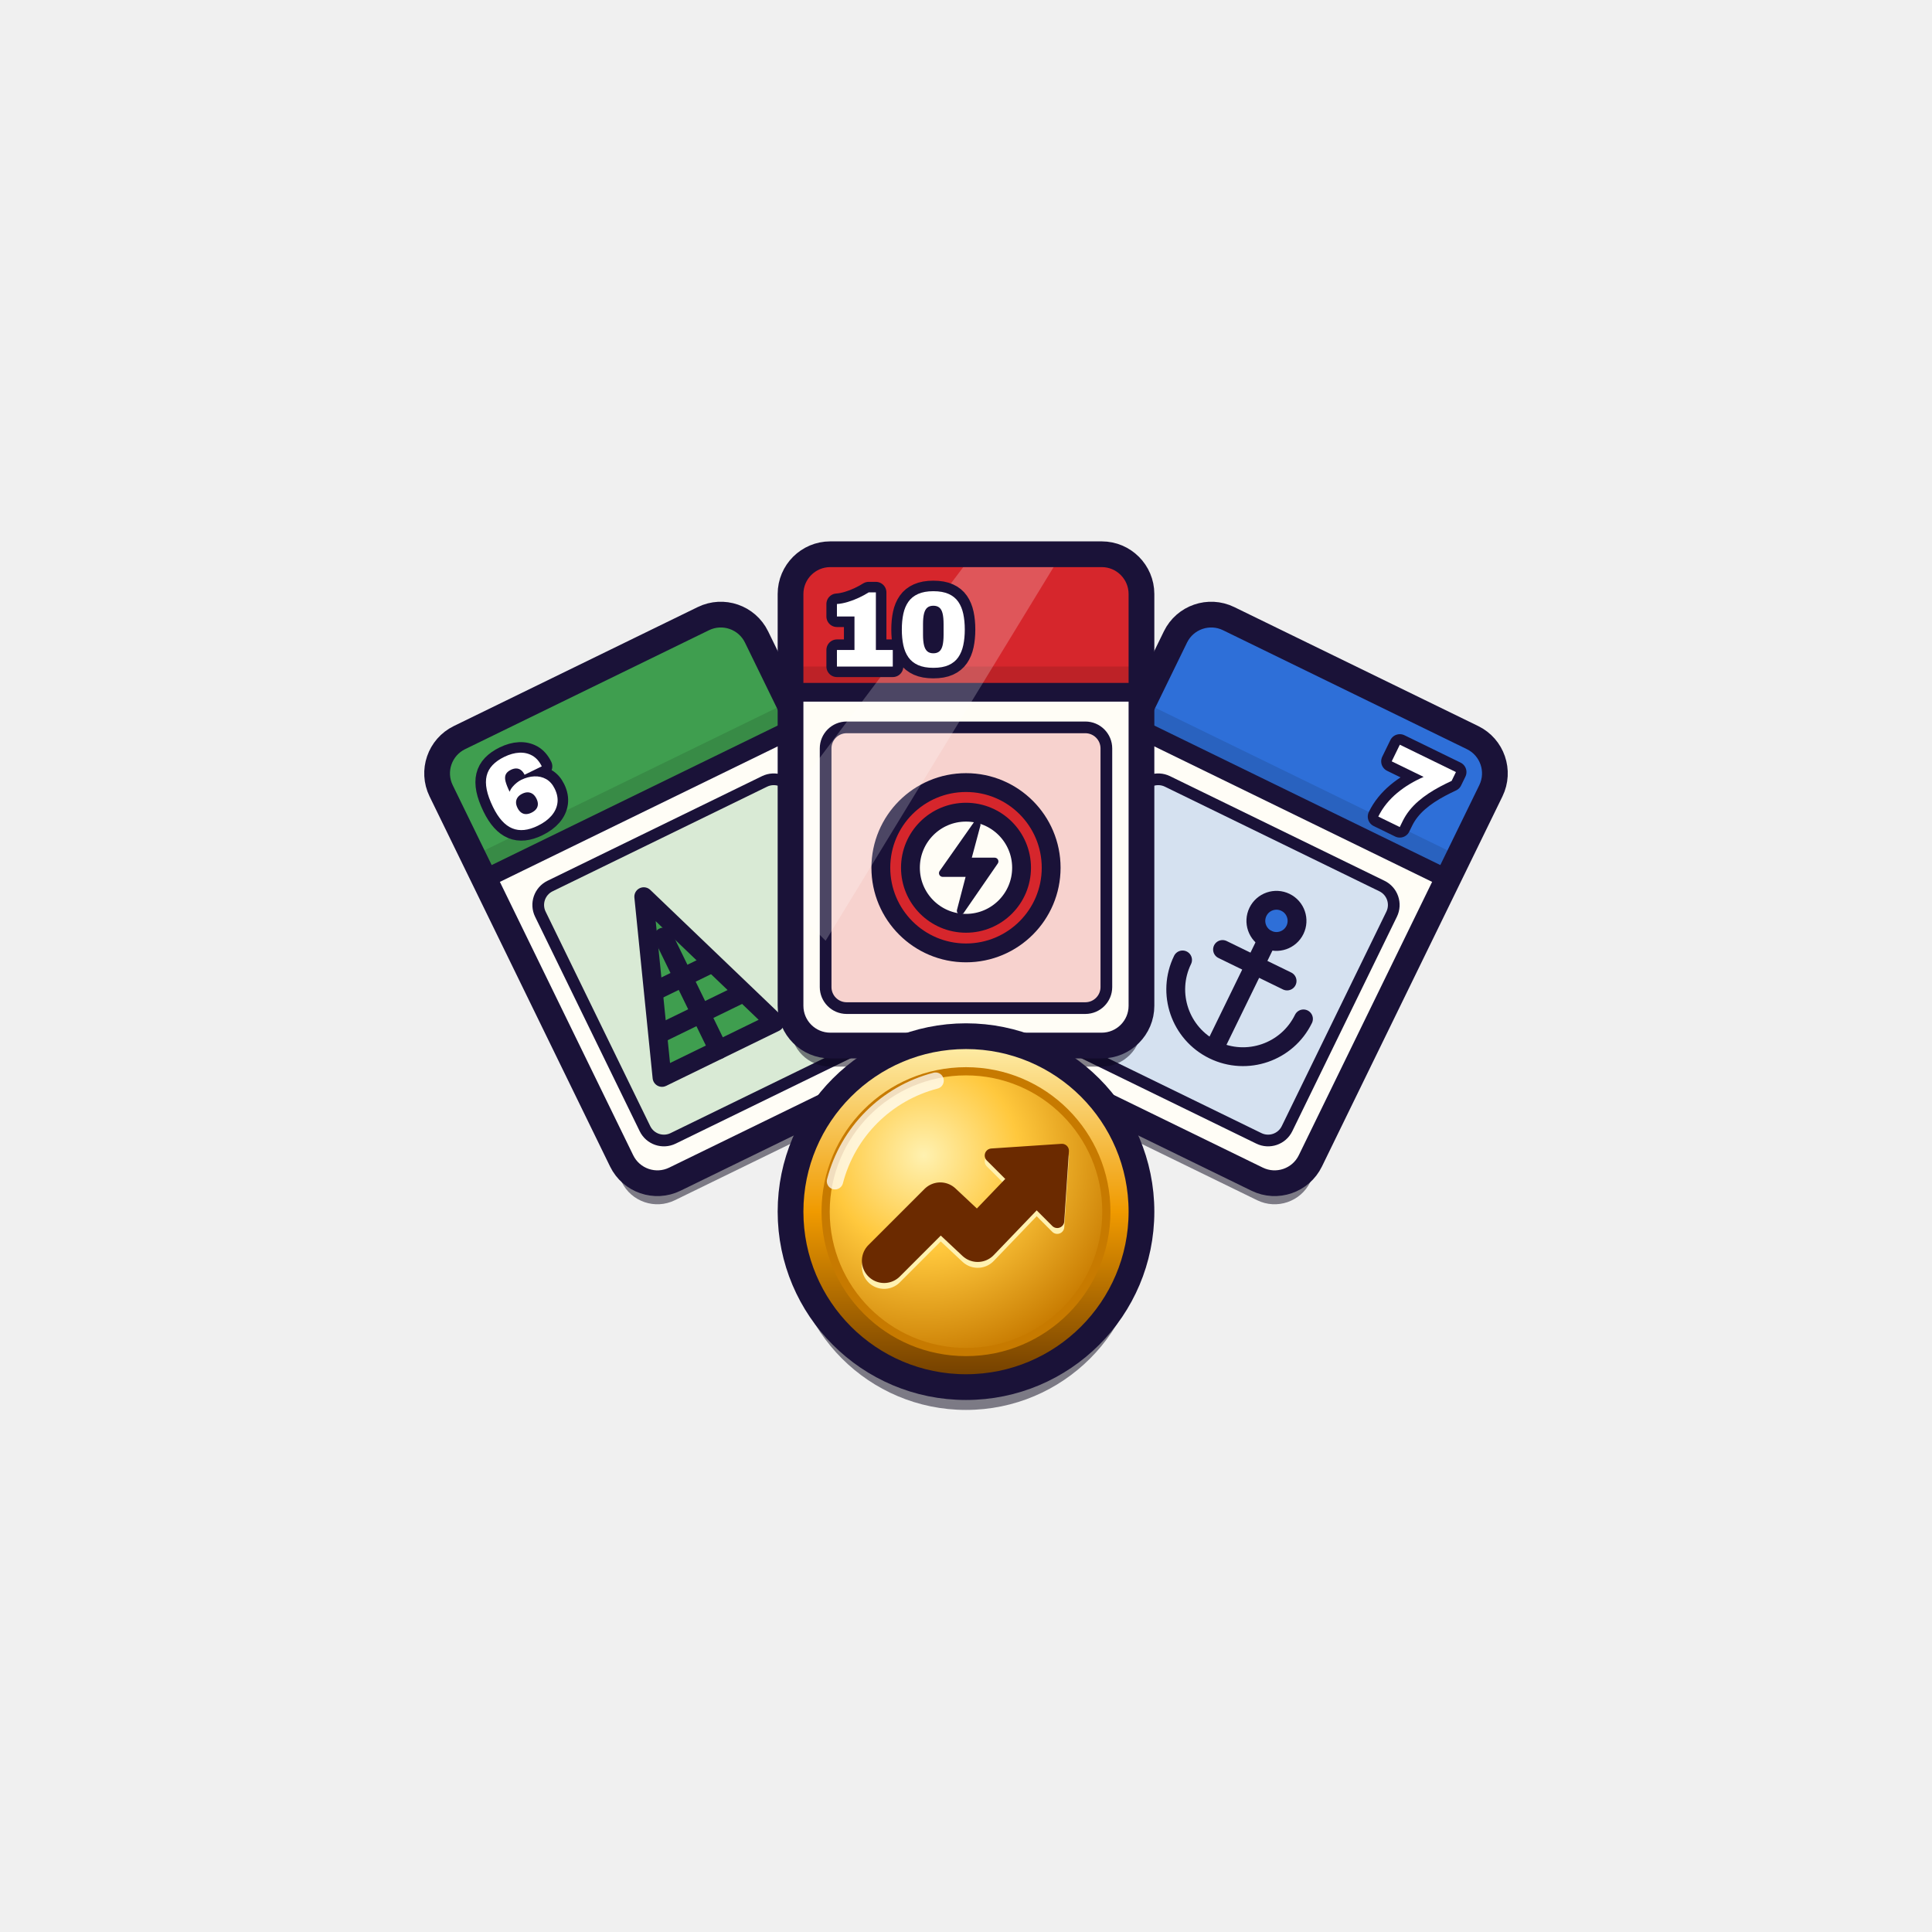
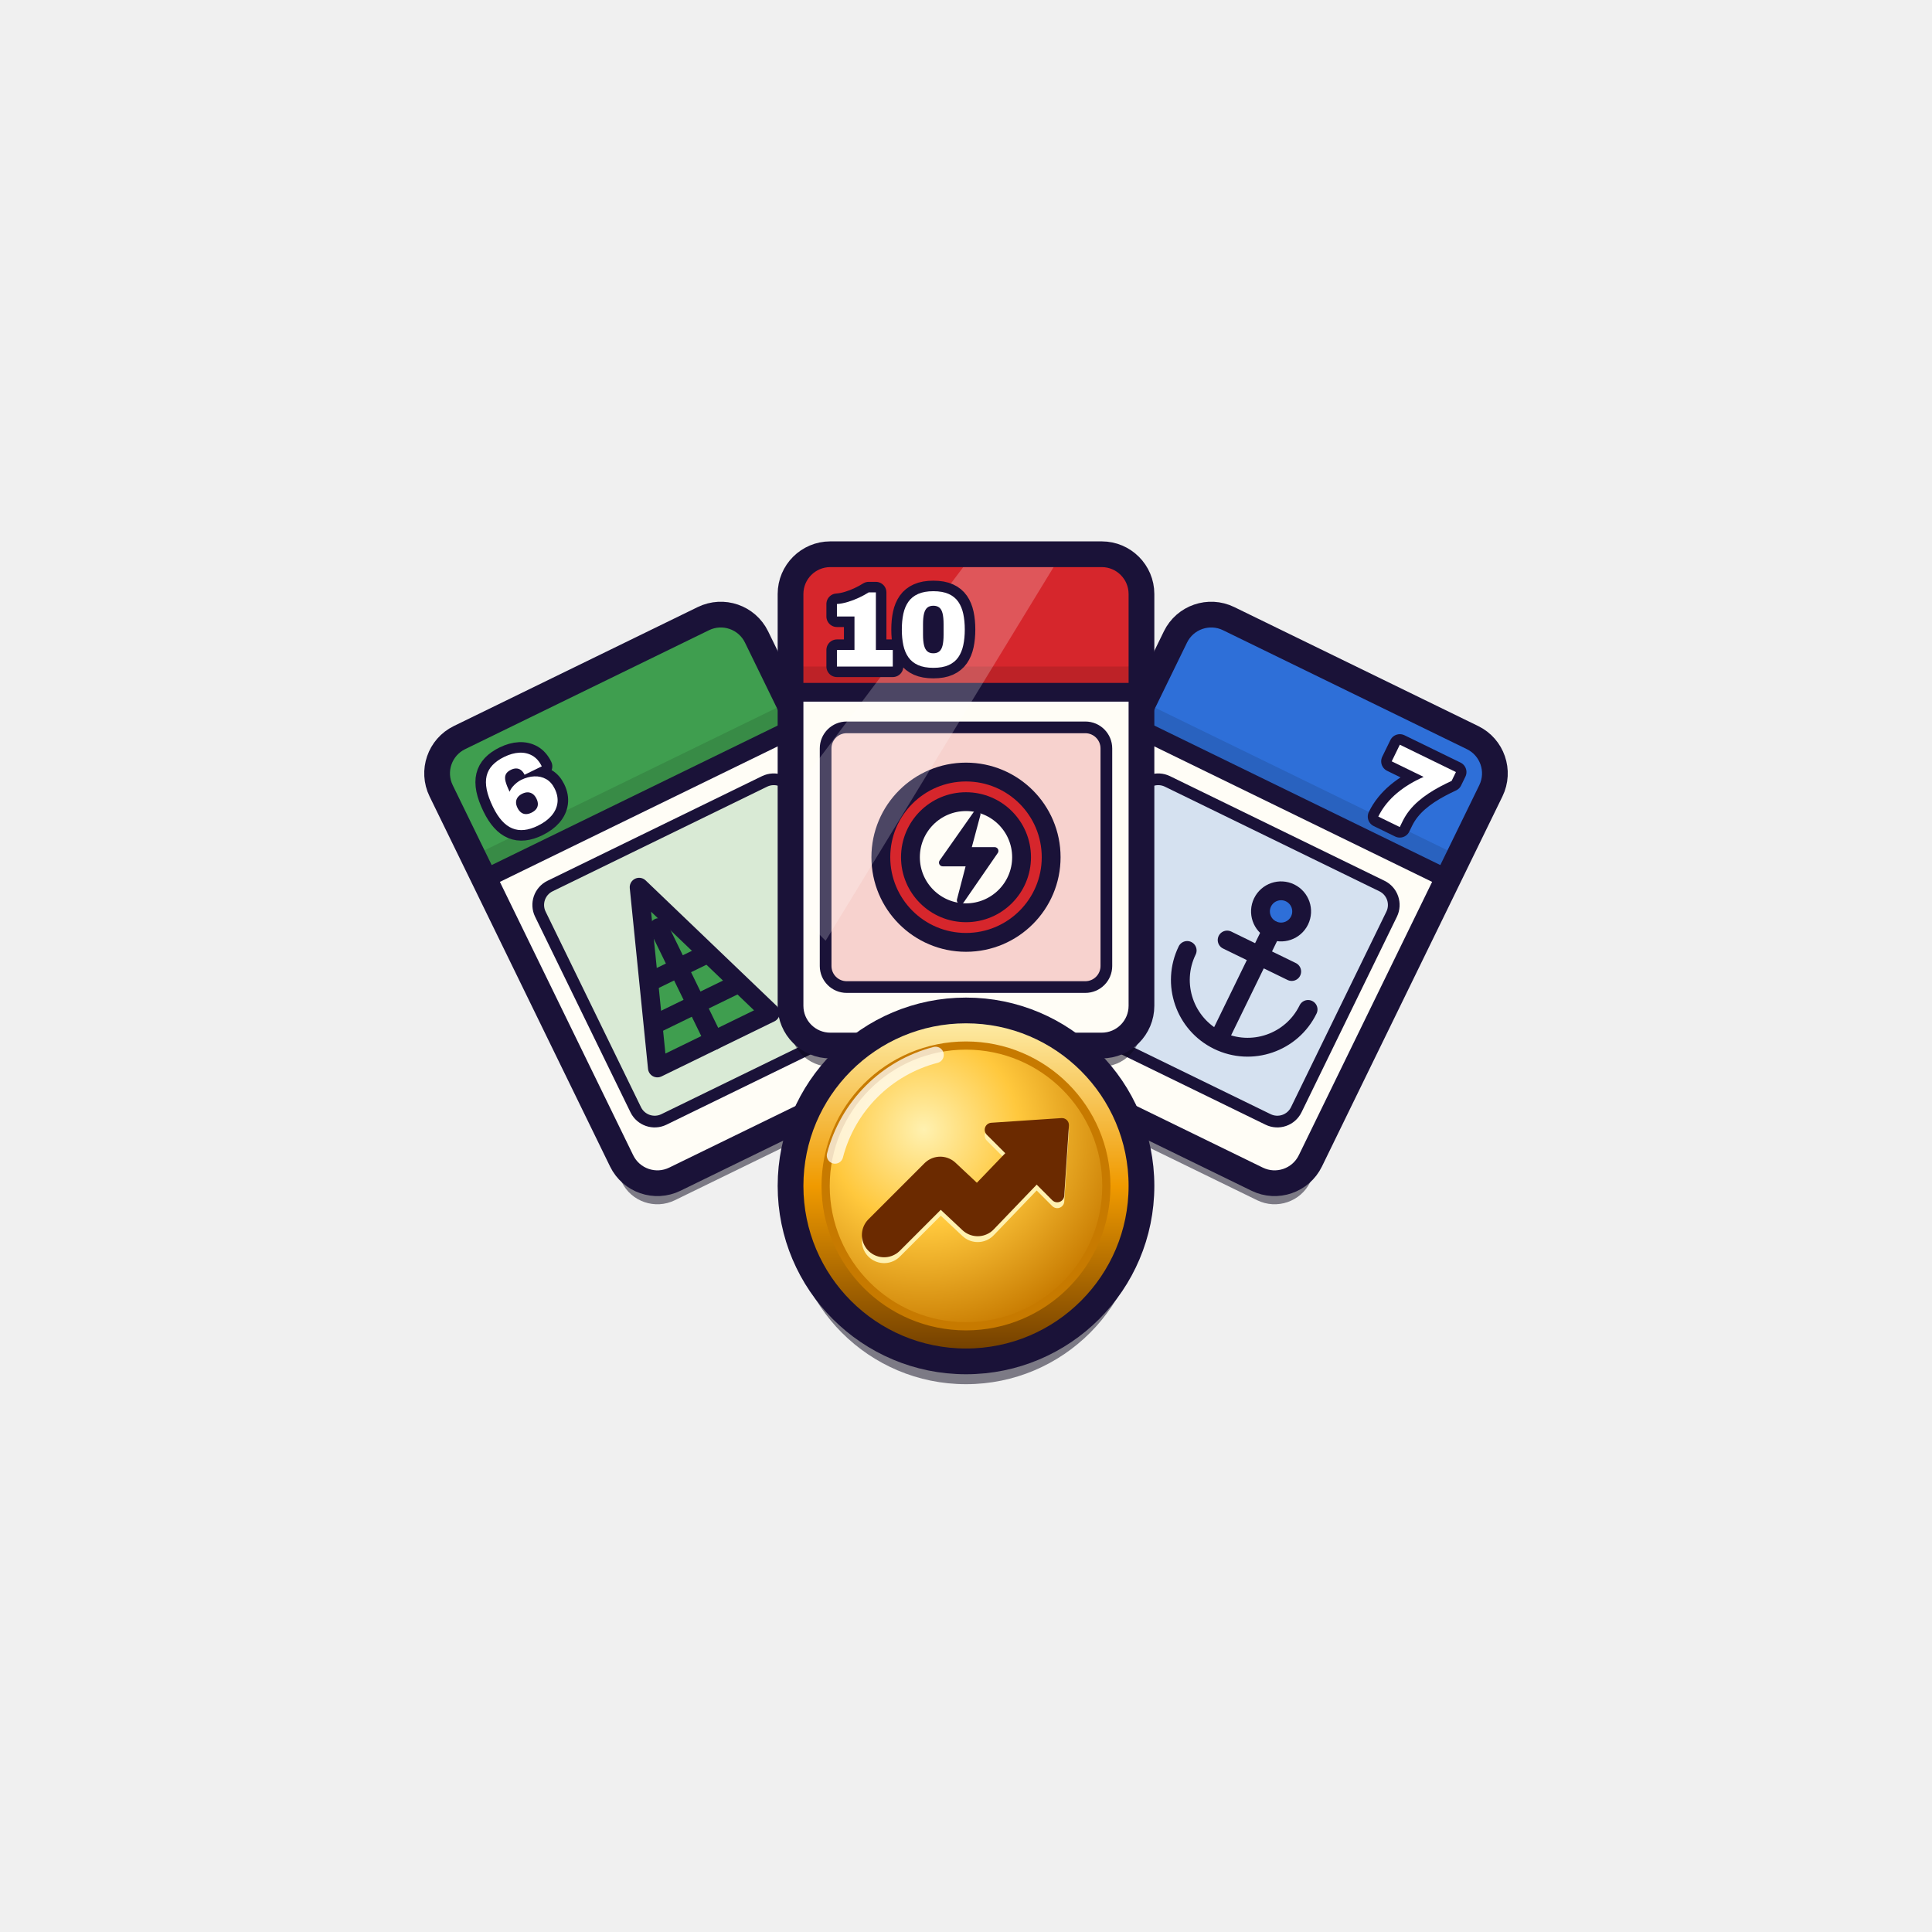
<svg xmlns="http://www.w3.org/2000/svg" width="1024" height="1024" viewBox="0 0 1024 1024">
  <g transform="translate(512 512) scale(0.62) translate(-512 -512)">
    <g transform="translate(0 18)">
      <rect x="362" y="190" width="300" height="420" rx="34" transform="rotate(-26 512 940)" fill="#07041A" opacity="0.5" />
    </g>
    <g transform="rotate(-26 512 940)">
      <rect x="362" y="190" width="300" height="420" rx="34" fill="#FFFDF6" />
      <path d="M362 224 A34 34 0 0 1 396 190 H628 A34 34 0 0 1 662 224 V308 H362Z" fill="#3F9E4F" />
      <rect x="362" y="286" width="300" height="22" fill="#000000" opacity="0.12" />
      <line x1="362" y1="308" x2="662" y2="308" stroke="#1A1238" stroke-width="16" />
-       <rect x="392" y="338" width="240" height="240" rx="18" fill="#D9EAD5" stroke="#1A1238" stroke-width="10" />
-       <path d="M478.0 381.3 L531.7 527.0 L424.3 527.0Z" fill="#3F9E4F" stroke="#1A1238" stroke-width="16.1" stroke-linecap="round" stroke-linejoin="round" />
-       <path d="M451.9 458.0 L504.1 458.0 M439.7 492.5 L516.3 492.5 M478.0 419.7 L478.0 527.0" fill="none" stroke="#1A1238" stroke-width="16.1" stroke-linecap="round" stroke-linejoin="round" />
+       <rect x="392" y="338" width="240" height="222" rx="18" fill="#D9EAD5" stroke="#1A1238" stroke-width="10" />
+       <path d="M478.0 372.3 L531.7 518.0 L424.3 518.0Z" fill="#3F9E4F" stroke="#1A1238" stroke-width="16.1" stroke-linecap="round" stroke-linejoin="round" />
+       <path d="M451.9 449.0 L504.1 449.0 M439.7 483.5 L516.3 483.5 M478.0 410.7 L478.0 518.0" fill="none" stroke="#1A1238" stroke-width="16.1" stroke-linecap="round" stroke-linejoin="round" />
      <path d="M423.19 287.1Q416.29 287.1 411.14 285.22Q405.98 283.33 402.58 279.51Q399.18 275.7 397.47 269.81Q395.77 263.92 395.77 255.92Q395.77 246.72 397.47 240.18Q399.18 233.65 402.58 229.56Q405.98 225.46 411.14 223.53Q416.29 221.6 423.19 221.6Q430.73 221.6 436.39 224.04Q442.05 226.48 445.27 231.21Q448.49 235.95 448.49 242.94H432.11Q432.11 239.91 431.05 237.93Q430 235.95 428.06 234.99Q426.13 234.02 423.46 234.02Q419.78 234.02 417.76 235.68Q415.74 237.33 415 240.97Q414.26 244.6 414.26 250.4Q416.2 248.65 418.54 247.64Q420.89 246.62 423.28 246.12Q425.67 245.61 427.6 245.61Q433.86 245.61 438.97 247.82Q444.07 250.03 447.06 254.35Q450.05 258.68 450.05 265.02Q450.05 272.11 446.74 277.03Q443.43 281.95 437.4 284.53Q431.38 287.1 423.19 287.1ZM423.19 274.68Q426.13 274.68 428.16 273.67Q430.18 272.66 431.24 270.68Q432.3 268.7 432.3 265.85Q432.3 262.91 431.24 260.88Q430.18 258.86 428.2 257.76Q426.22 256.65 423.28 256.65Q420.43 256.65 418.4 257.71Q416.38 258.77 415.32 260.75Q414.26 262.72 414.26 265.67Q414.26 268.52 415.28 270.54Q416.29 272.57 418.31 273.63Q420.34 274.68 423.19 274.68Z" fill="#1A1238" stroke="#1A1238" stroke-width="18.0" stroke-linejoin="round" />
      <path d="M423.19 287.1Q416.29 287.1 411.14 285.22Q405.98 283.33 402.58 279.51Q399.18 275.7 397.47 269.81Q395.77 263.92 395.77 255.92Q395.77 246.72 397.47 240.18Q399.18 233.65 402.58 229.56Q405.98 225.46 411.14 223.53Q416.29 221.6 423.19 221.6Q430.73 221.6 436.39 224.04Q442.05 226.48 445.27 231.21Q448.49 235.95 448.49 242.94H432.11Q432.11 239.91 431.05 237.93Q430 235.95 428.06 234.99Q426.13 234.02 423.46 234.02Q419.78 234.02 417.76 235.68Q415.74 237.33 415 240.97Q414.26 244.6 414.26 250.4Q416.2 248.65 418.54 247.64Q420.89 246.62 423.28 246.12Q425.67 245.61 427.6 245.61Q433.86 245.61 438.97 247.82Q444.07 250.03 447.06 254.35Q450.05 258.68 450.05 265.02Q450.05 272.11 446.74 277.03Q443.43 281.95 437.4 284.53Q431.38 287.1 423.19 287.1ZM423.19 274.68Q426.13 274.68 428.16 273.67Q430.18 272.66 431.24 270.68Q432.3 268.7 432.3 265.85Q432.3 262.91 431.24 260.88Q430.18 258.86 428.2 257.76Q426.22 256.65 423.28 256.65Q420.43 256.65 418.4 257.71Q416.38 258.77 415.32 260.75Q414.26 262.72 414.26 265.67Q414.26 268.52 415.28 270.54Q416.29 272.57 418.31 273.63Q420.34 274.68 423.19 274.68Z" fill="#FFFFFF" />
      <rect x="362" y="190" width="300" height="420" rx="34" fill="none" stroke="#1A1238" stroke-width="22" />
    </g>
    <g transform="translate(0 18)">
      <rect x="362" y="190" width="300" height="420" rx="34" transform="rotate(26 512 940)" fill="#07041A" opacity="0.5" />
    </g>
    <g transform="rotate(26 512 940)">
      <rect x="362" y="190" width="300" height="420" rx="34" fill="#FFFDF6" />
      <path d="M362 224 A34 34 0 0 1 396 190 H628 A34 34 0 0 1 662 224 V308 H362Z" fill="#2E6FD8" />
      <rect x="362" y="286" width="300" height="22" fill="#000000" opacity="0.12" />
      <line x1="362" y1="308" x2="662" y2="308" stroke="#1A1238" stroke-width="16" />
-       <rect x="392" y="338" width="240" height="240" rx="18" fill="#D5E1F0" stroke="#1A1238" stroke-width="10" />
-       <circle cx="546.0" cy="404.3" r="17.6" fill="#2E6FD8" stroke="#1A1238" stroke-width="16.1" stroke-linecap="round" stroke-linejoin="round" />
-       <path d="M546.0 422.0 L546.0 527.0 M515.3 446.5 L576.7 446.5 M488.5 469.5 A57.5 57.5 0 0 0 603.5 469.5" fill="none" stroke="#1A1238" stroke-width="16.1" stroke-linecap="round" stroke-linejoin="round" />
+       <rect x="392" y="338" width="240" height="222" rx="18" fill="#D5E1F0" stroke="#1A1238" stroke-width="10" />
+       <circle cx="546.0" cy="395.3" r="17.6" fill="#2E6FD8" stroke="#1A1238" stroke-width="16.1" stroke-linecap="round" stroke-linejoin="round" />
+       <path d="M546.0 413.0 L546.0 518.0 M515.3 437.5 L576.7 437.5 M488.5 460.5 A57.5 57.5 0 0 0 603.5 460.5" fill="none" stroke="#1A1238" stroke-width="16.1" stroke-linecap="round" stroke-linejoin="round" />
      <path d="M585.17 286Q585.17 279.47 586.64 273.12Q588.12 266.77 590.83 260.75Q593.54 254.72 597.18 249.15Q600.81 243.59 605.14 238.53H574.78V222.7H628.14V231.08Q624.64 235.4 621.33 239.95Q618.02 244.51 615.16 249.34Q612.31 254.17 610.15 259.23Q607.99 264.29 606.79 269.62Q605.6 274.96 605.6 280.57V286Z" fill="#1A1238" stroke="#1A1238" stroke-width="18.0" stroke-linejoin="round" />
      <path d="M585.17 286Q585.17 279.47 586.64 273.12Q588.12 266.77 590.83 260.75Q593.54 254.72 597.18 249.15Q600.81 243.59 605.14 238.53H574.78V222.7H628.14V231.08Q624.64 235.4 621.33 239.95Q618.02 244.51 615.16 249.34Q612.31 254.17 610.15 259.23Q607.99 264.29 606.79 269.62Q605.6 274.96 605.6 280.57V286Z" fill="#FFFFFF" />
      <rect x="362" y="190" width="300" height="420" rx="34" fill="none" stroke="#1A1238" stroke-width="22" />
    </g>
    <g transform="translate(0 18)">
      <rect x="362" y="160" width="300" height="420" rx="34" transform="rotate(0 512 940)" fill="#07041A" opacity="0.5" />
    </g>
    <g transform="rotate(0 512 940)">
      <rect x="362" y="160" width="300" height="420" rx="34" fill="#FFFDF6" />
      <path d="M362 194 A34 34 0 0 1 396 160 H628 A34 34 0 0 1 662 194 V278 H362Z" fill="#D6262C" />
      <rect x="362" y="256" width="300" height="22" fill="#000000" opacity="0.12" />
      <line x1="362" y1="278" x2="662" y2="278" stroke="#1A1238" stroke-width="16" />
-       <rect x="392" y="308" width="240" height="240" rx="18" fill="#F7D2CE" stroke="#1A1238" stroke-width="10" />
-       <circle cx="512.0" cy="428.0" r="72.8" fill="#D6262C" stroke="#1A1238" stroke-width="16.1" stroke-linecap="round" stroke-linejoin="round" />
-       <circle cx="512.0" cy="428.0" r="47.5" fill="#FFFDF6" stroke="#1A1238" stroke-width="16.1" stroke-linecap="round" stroke-linejoin="round" />
-       <path d="M521.2 391.2 L492.1 432.6 L515.8 432.6 L507.4 464.8 L536.5 422.6 L512.8 422.6Z" fill="#1A1238" stroke="#1A1238" stroke-width="6.4" stroke-linejoin="round" />
+       <rect x="392" y="308" width="240" height="222" rx="18" fill="#F7D2CE" stroke="#1A1238" stroke-width="10" />
+       <circle cx="512.0" cy="419.0" r="72.8" fill="#D6262C" stroke="#1A1238" stroke-width="16.1" stroke-linecap="round" stroke-linejoin="round" />
+       <circle cx="512.0" cy="419.0" r="47.5" fill="#FFFDF6" stroke="#1A1238" stroke-width="16.1" stroke-linecap="round" stroke-linejoin="round" />
+       <path d="M521.2 382.2 L492.1 423.6 L515.8 423.6 L507.4 455.8 L536.5 413.6 L512.8 413.6Z" fill="#1A1238" stroke="#1A1238" stroke-width="6.4" stroke-linejoin="round" />
      <clipPath id="clipC">
        <rect x="362" y="160" width="300" height="420" rx="34" />
      </clipPath>
      <g clip-path="url(#clipC)">
        <path d="M322 420.4 L548.0 120 L618.0 120 L392 490.4Z" fill="#FFFFFF" opacity="0.22" />
      </g>
      <path d="M484.09 257.1Q476.27 257.1 471.03 254.76Q465.78 252.41 462.75 248.09Q459.71 243.76 458.42 237.74Q457.14 231.71 457.14 224.35Q457.14 216.99 458.42 210.97Q459.71 204.94 462.75 200.62Q465.78 196.29 471.03 193.95Q476.27 191.6 484.09 191.6Q492 191.6 497.2 193.95Q502.4 196.29 505.39 200.62Q508.38 204.94 509.67 210.97Q510.96 216.99 510.96 224.35Q510.96 231.71 509.67 237.74Q508.38 243.76 505.39 248.09Q502.4 252.41 497.2 254.76Q492 257.1 484.09 257.1ZM401.66 256V241.83H416.66V213.22H401.66V202.55Q405.98 202.27 410.91 200.8Q415.83 199.33 420.52 197.12Q425.21 194.91 428.8 192.61H434.96V241.83H449.41V256ZM484.09 244.68Q487.31 244.68 489.24 243.03Q491.18 241.37 492 237.88Q492.83 234.38 492.83 228.86V219.75Q492.83 214.14 492 210.69Q491.18 207.24 489.24 205.63Q487.31 204.02 484.09 204.02Q480.87 204.02 478.94 205.63Q477.01 207.24 476.13 210.69Q475.26 214.14 475.26 219.75V228.86Q475.26 234.38 476.13 237.88Q477.01 241.37 478.94 243.03Q480.87 244.68 484.09 244.68Z" fill="#1A1238" stroke="#1A1238" stroke-width="18.0" stroke-linejoin="round" />
      <path d="M484.09 257.1Q476.27 257.1 471.03 254.76Q465.78 252.41 462.75 248.09Q459.71 243.76 458.42 237.74Q457.14 231.71 457.14 224.35Q457.14 216.99 458.42 210.97Q459.71 204.94 462.75 200.62Q465.78 196.29 471.03 193.95Q476.27 191.6 484.09 191.6Q492 191.6 497.2 193.95Q502.4 196.29 505.39 200.62Q508.38 204.94 509.67 210.97Q510.96 216.99 510.96 224.35Q510.96 231.71 509.67 237.74Q508.38 243.76 505.39 248.09Q502.4 252.41 497.2 254.76Q492 257.1 484.09 257.1ZM401.66 256V241.83H416.66V213.22H401.66V202.55Q405.98 202.27 410.91 200.8Q415.83 199.33 420.52 197.12Q425.21 194.91 428.8 192.61H434.96V241.83H449.41V256ZM484.09 244.68Q487.31 244.68 489.24 243.03Q491.18 241.37 492 237.88Q492.83 234.38 492.83 228.86V219.75Q492.83 214.14 492 210.69Q491.18 207.24 489.24 205.63Q487.31 204.02 484.09 204.02Q480.87 204.02 478.94 205.63Q477.01 207.24 476.13 210.69Q475.26 214.14 475.26 219.75V228.86Q475.26 234.38 476.13 237.88Q477.01 241.37 478.94 243.03Q480.87 244.68 484.09 244.68Z" fill="#FFFFFF" />
      <rect x="362" y="160" width="300" height="420" rx="34" fill="none" stroke="#1A1238" stroke-width="22" />
    </g>
    <defs>
      <radialGradient id="coinface" cx="0.35" cy="0.3" r="0.75">
        <stop offset="0" stop-color="#FFF1B0" />
        <stop offset="0.45" stop-color="#FFC83D" />
        <stop offset="1" stop-color="#C77A00" />
      </radialGradient>
      <linearGradient id="coinrim" x1="0" y1="0" x2="0" y2="1">
        <stop offset="0" stop-color="#FFF1B0" />
        <stop offset="0.5" stop-color="#F09A00" />
        <stop offset="1" stop-color="#6B3A00" />
      </linearGradient>
    </defs>
-     <circle cx="512" cy="741.5" r="150" fill="#07041A" opacity="0.5" />
-     <circle cx="512" cy="722" r="150" fill="url(#coinrim)" stroke="#1A1238" stroke-width="22.0" />
-     <circle cx="512" cy="722" r="120.0" fill="url(#coinface)" stroke="#C77A00" stroke-width="7.0" />
+     <circle cx="512" cy="719.5" r="150" fill="#07041A" opacity="0.5" />
+     <circle cx="512" cy="700" r="150" fill="url(#coinrim)" stroke="#1A1238" stroke-width="22.0" />
+     <circle cx="512" cy="700" r="120.0" fill="url(#coinface)" stroke="#C77A00" stroke-width="7.0" />
    <g transform="translate(0 5.0)">
-       <path d="M442.0 764.0 L490.0 716.0 L522.0 746.0 L570.0 696.0" fill="none" stroke="#FFF1B0" stroke-width="38.0" stroke-linecap="round" stroke-linejoin="round" />
-       <path d="M594.0 670.0 L590.0 730.0 L534.0 674.0Z" fill="#FFF1B0" stroke="#FFF1B0" stroke-width="12.0" stroke-linejoin="round" />
+       <path d="M442.0 742.0 L490.0 694.0 L522.0 724.0 L570.0 674.0" fill="none" stroke="#FFF1B0" stroke-width="38.0" stroke-linecap="round" stroke-linejoin="round" />
+       <path d="M594.0 648.0 L590.0 708.0 L534.0 652.0Z" fill="#FFF1B0" stroke="#FFF1B0" stroke-width="12.0" stroke-linejoin="round" />
    </g>
-     <path d="M442.0 764.0 L490.0 716.0 L522.0 746.0 L570.0 696.0" fill="none" stroke="#6B2A00" stroke-width="38.0" stroke-linecap="round" stroke-linejoin="round" />
-     <path d="M594.0 670.0 L590.0 730.0 L534.0 674.0Z" fill="#6B2A00" stroke="#6B2A00" stroke-width="12.0" stroke-linejoin="round" />
-     <path d="M400.0 696.0 A120.0 120.0 0 0 1 486.0 610.0" fill="none" stroke="#FFFFFF" stroke-width="14.0" stroke-linecap="round" opacity="0.75" />
+     <path d="M442.0 742.0 L490.0 694.0 L522.0 724.0 L570.0 674.0" fill="none" stroke="#6B2A00" stroke-width="38.0" stroke-linecap="round" stroke-linejoin="round" />
+     <path d="M594.0 648.0 L590.0 708.0 L534.0 652.0Z" fill="#6B2A00" stroke="#6B2A00" stroke-width="12.0" stroke-linejoin="round" />
+     <path d="M400.0 674.0 A120.0 120.0 0 0 1 486.0 588.0" fill="none" stroke="#FFFFFF" stroke-width="14.0" stroke-linecap="round" opacity="0.75" />
  </g>
</svg>
